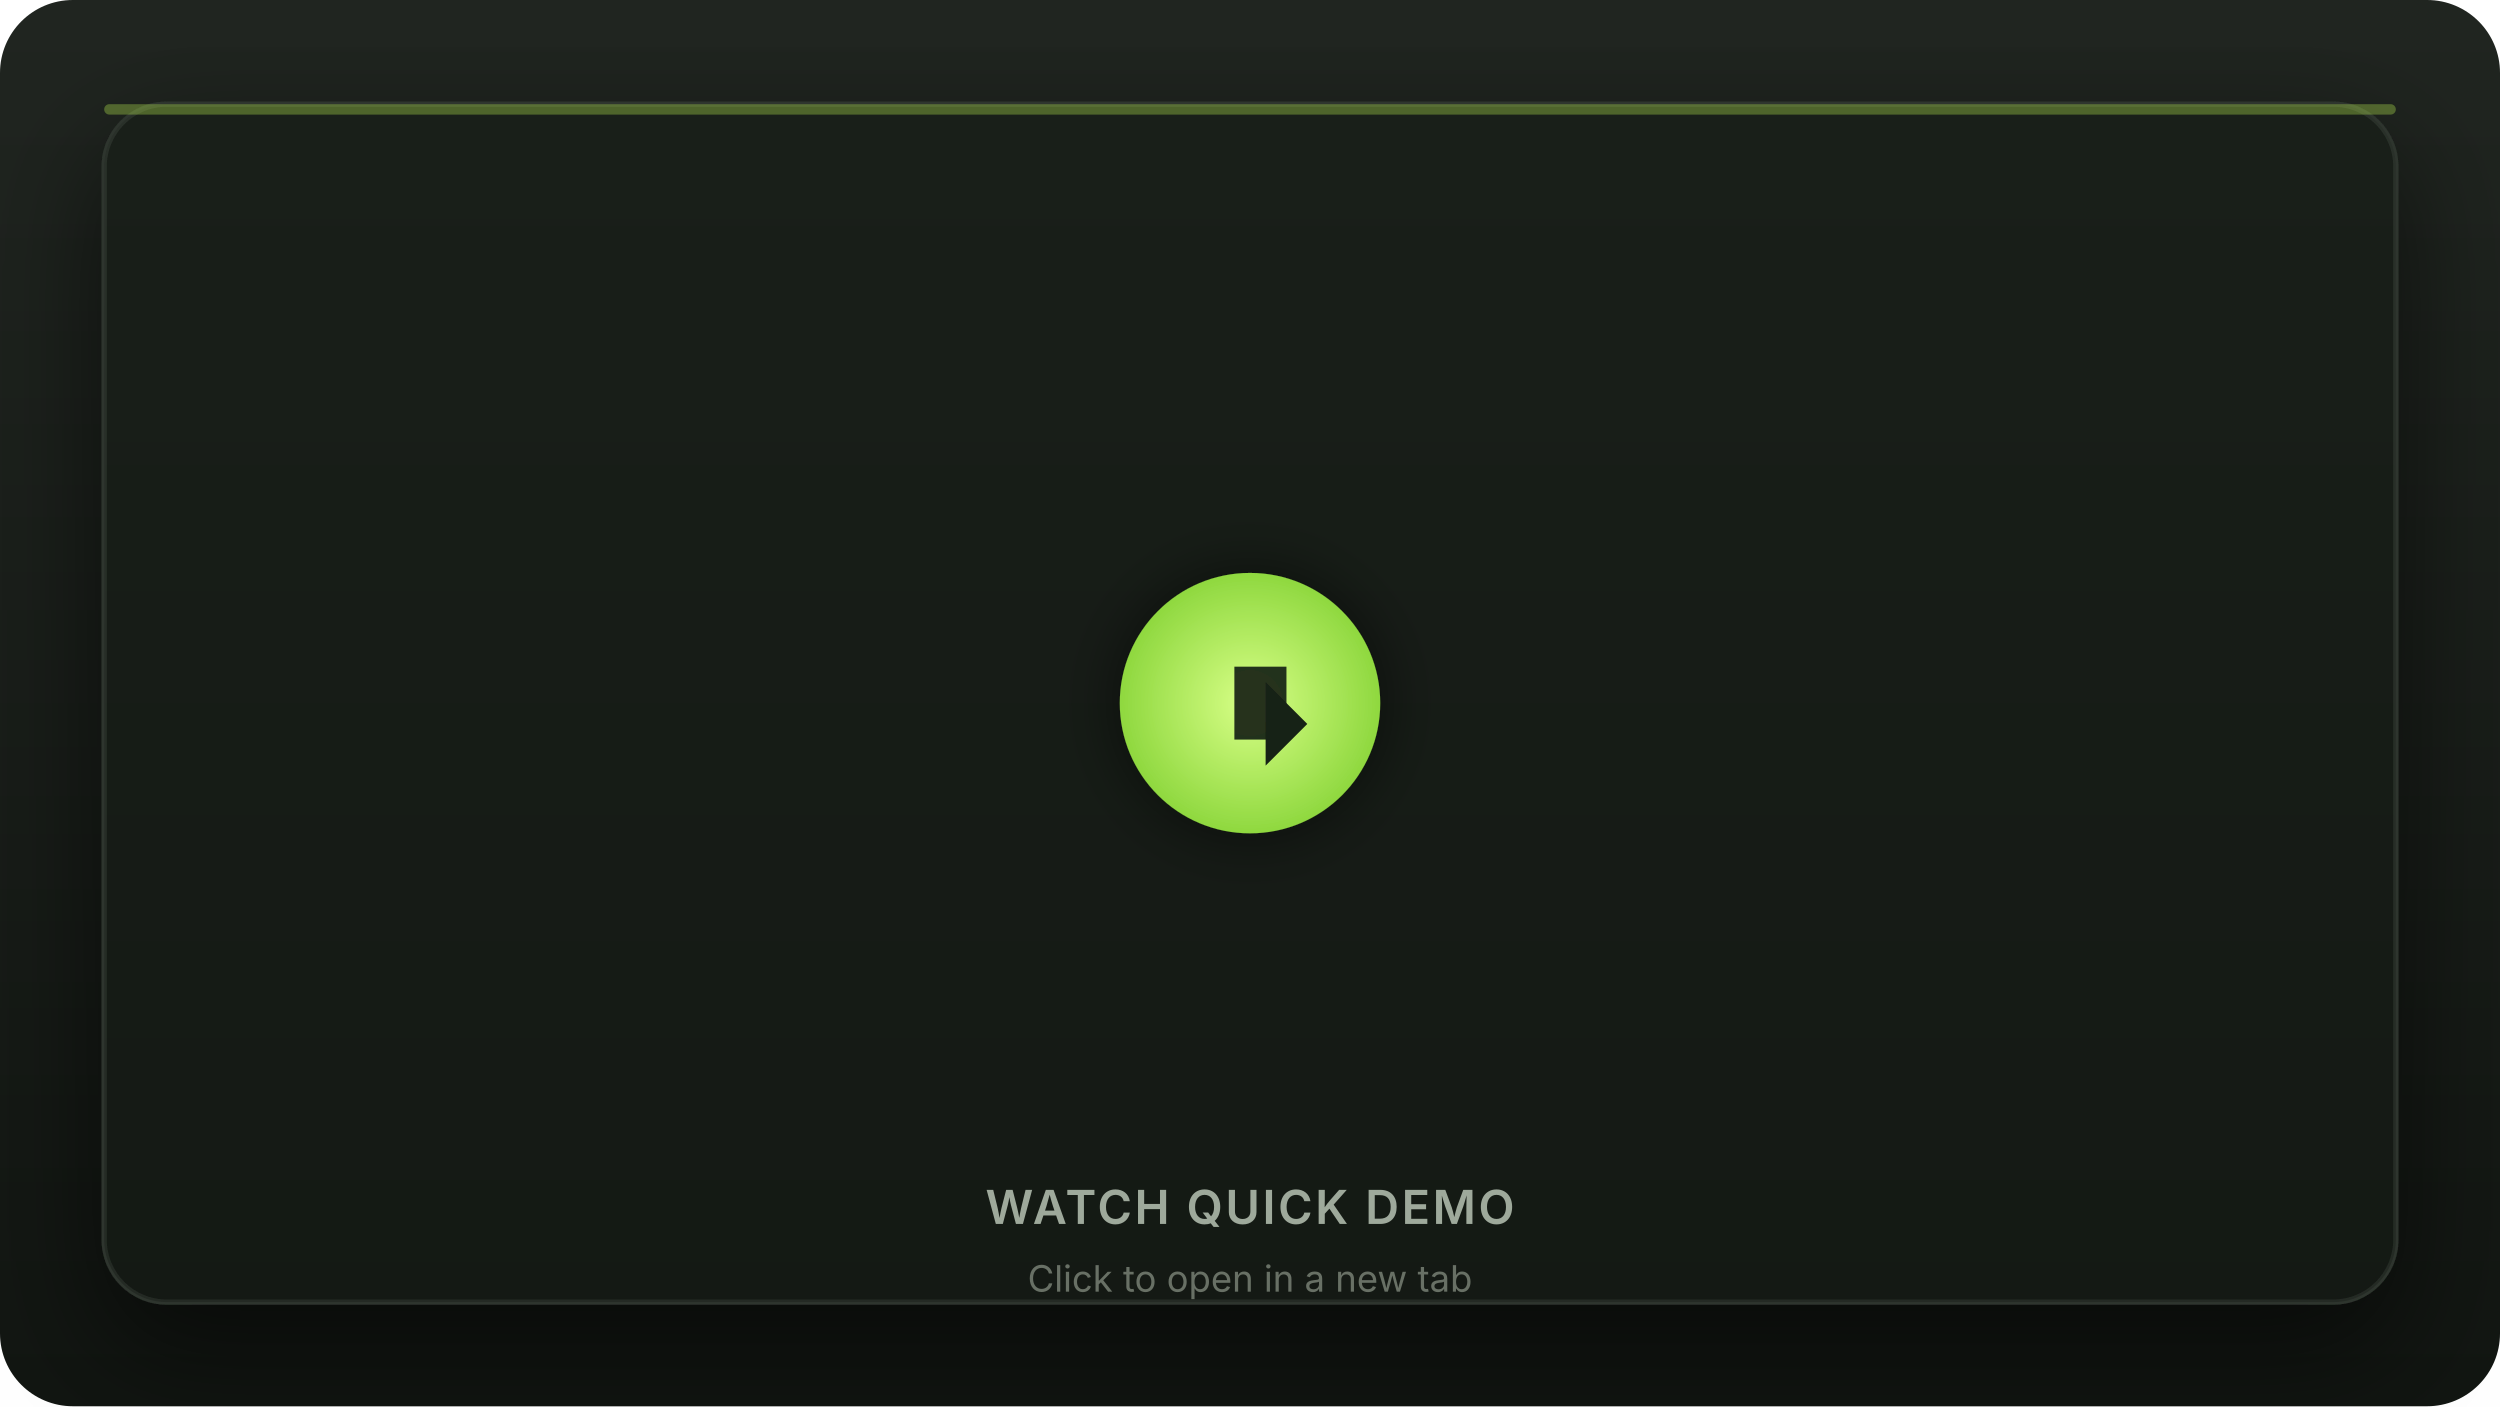
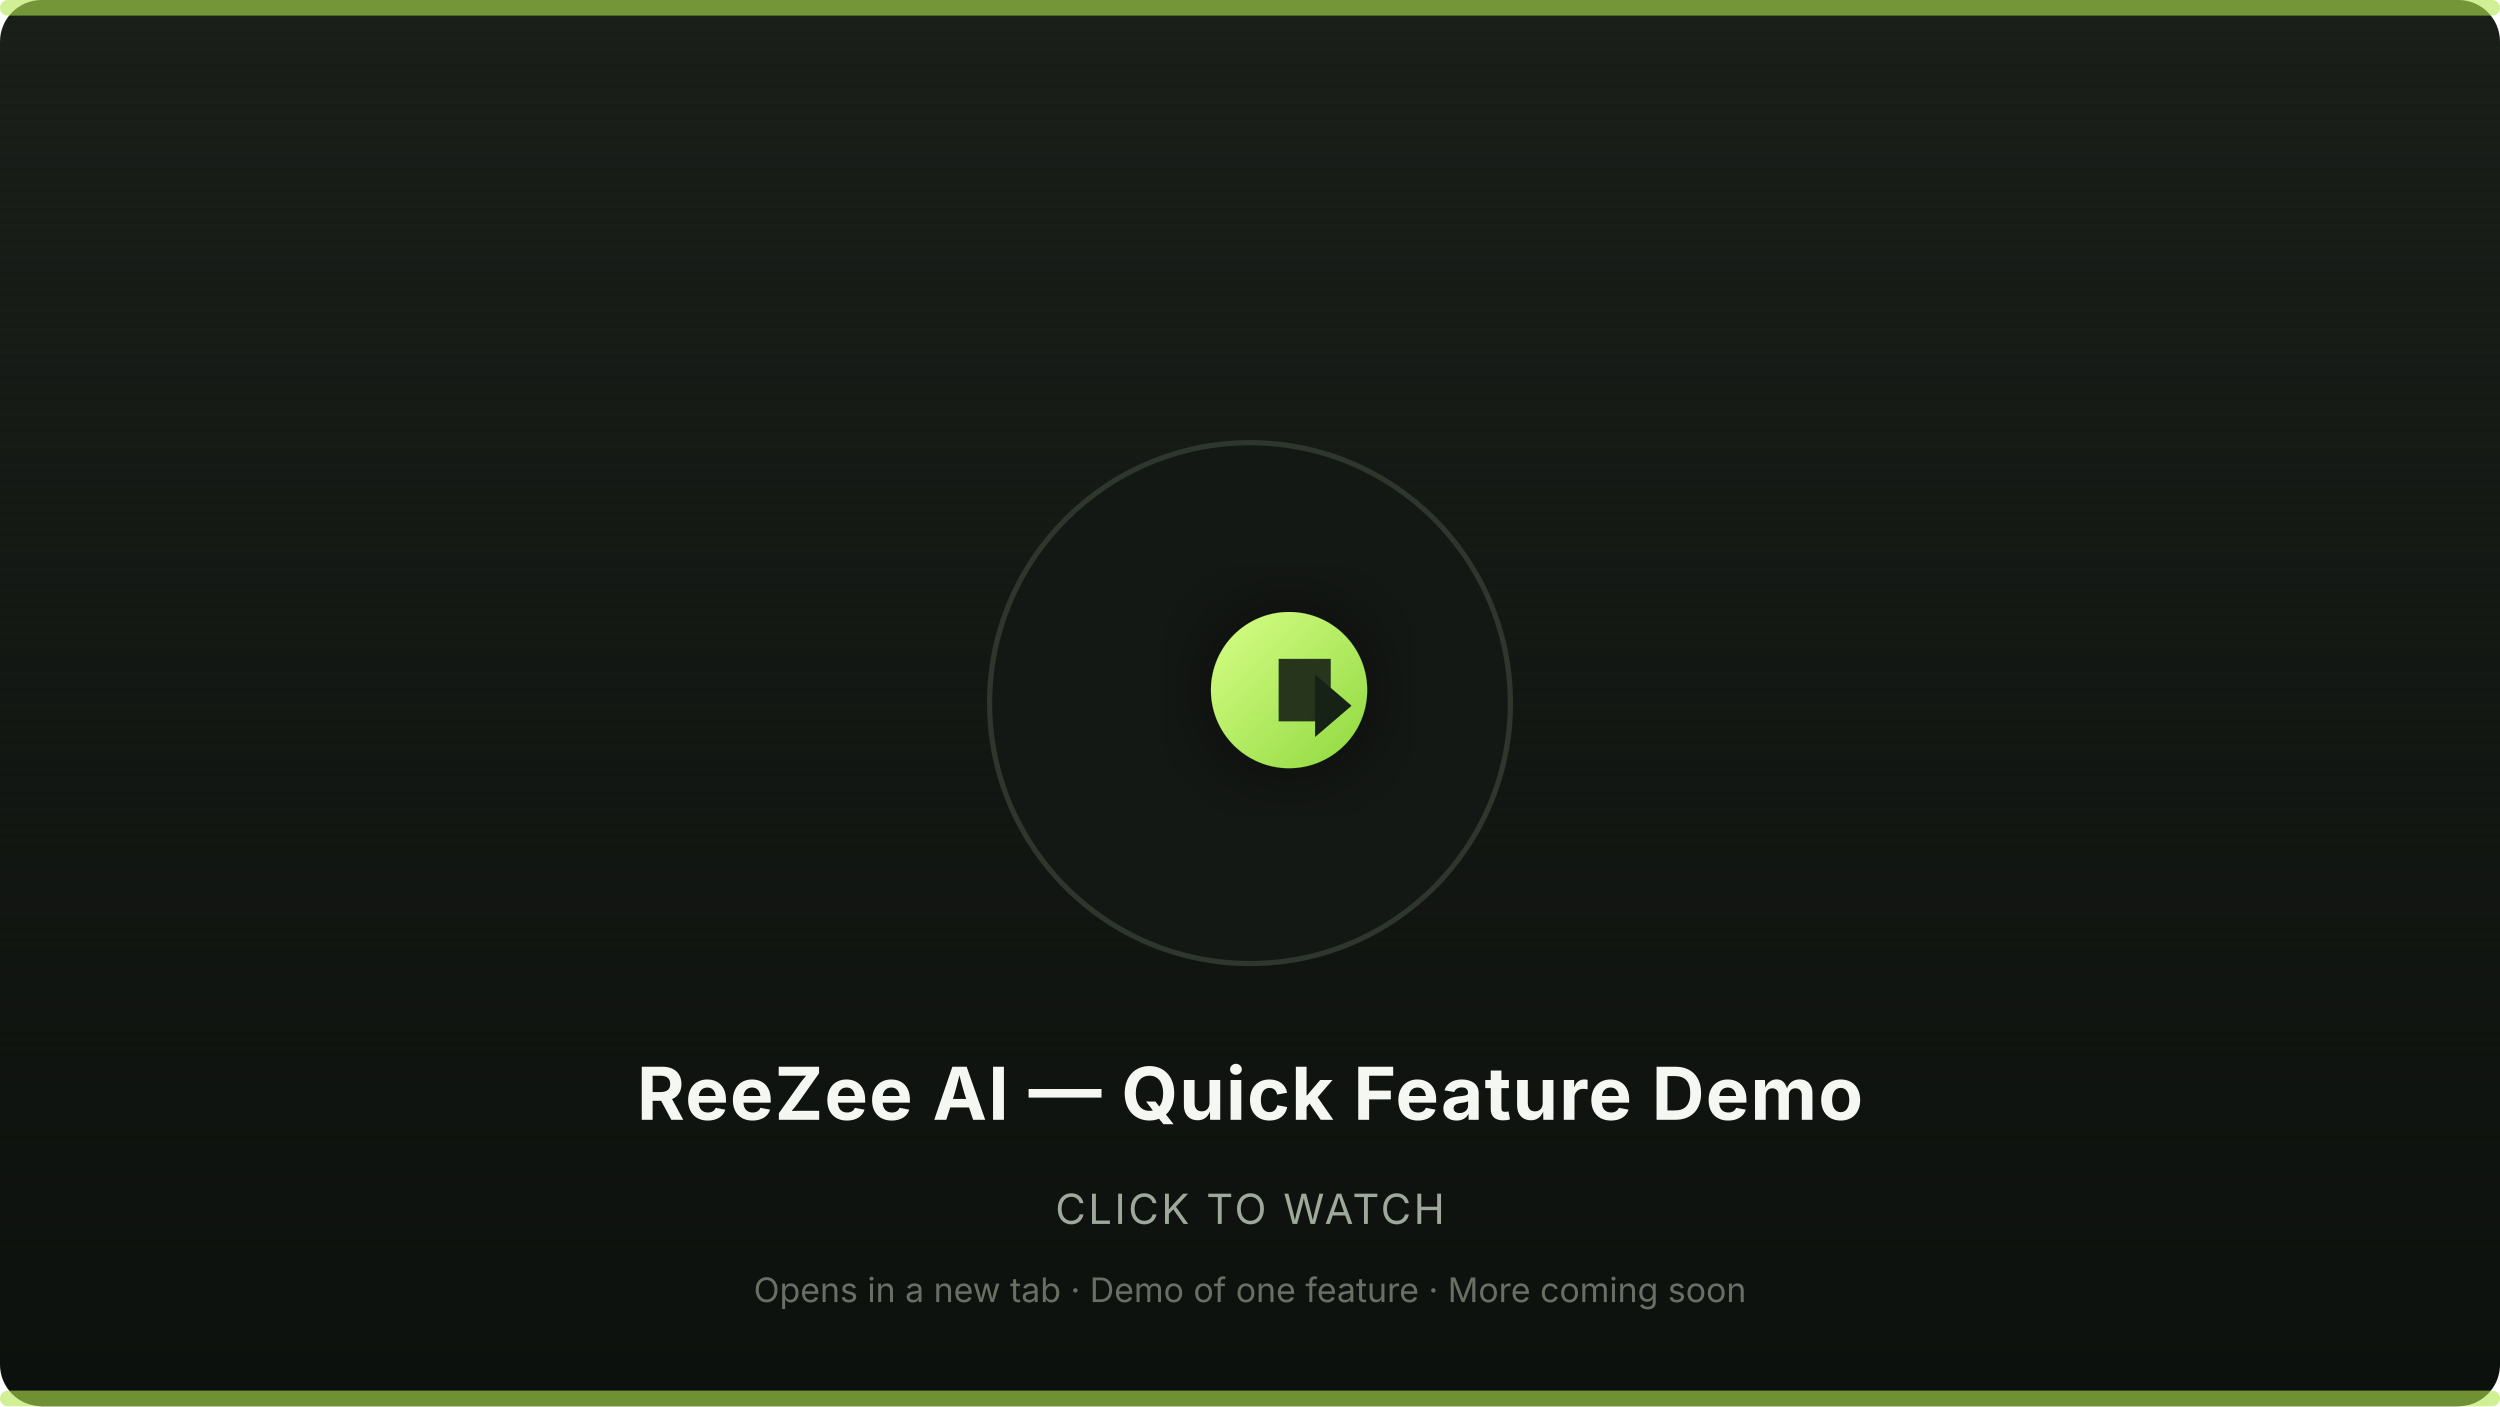
<svg xmlns="http://www.w3.org/2000/svg" width="960" height="540" viewBox="0 0 960 540" role="img" aria-labelledby="title desc">
  <defs>
    <linearGradient id="bg" x1="0" y1="0" x2="0" y2="1">
-       <stop offset="0" stop-color="#202520" />
-       <stop offset="1" stop-color="#111511" />
+       <stop offset="0" stop-color="#1a1f1a" />
+       <stop offset="1" stop-color="#0d110d" />
    </linearGradient>
-     <filter id="shadow" x="-20%" y="-20%" width="140%" height="140%">
-       <feDropShadow dx="0" dy="18" stdDeviation="22" flood-color="#000" flood-opacity="0.55" />
-     </filter>
-     <filter id="playShadow" x="-40%" y="-40%" width="180%" height="180%">
-       <feDropShadow dx="0" dy="0" stdDeviation="12" flood-color="#000" flood-opacity="0.55" />
-     </filter>
-     <radialGradient id="playGrad" cx="50%" cy="50%" r="50%">
+     <linearGradient id="playGrad" x1="0" y1="0" x2="1" y2="1">
      <stop offset="0" stop-color="#d8ff87" />
      <stop offset="1" stop-color="#8fd83f" />
-     </radialGradient>
+     </linearGradient>
+     <filter id="shadow" x="-10%" y="-10%" width="120%" height="120%">
+       <feDropShadow dx="0" dy="4" stdDeviation="8" flood-color="#000" flood-opacity="0.5" />
+     </filter>
+     <filter id="playShadow" x="-30%" y="-30%" width="160%" height="160%">
+       <feDropShadow dx="0" dy="0" stdDeviation="16" flood-color="#000" flood-opacity="0.6" />
+     </filter>
+     <pattern id="scanlines" width="4" height="4" patternUnits="userSpaceOnUse">
+       <rect width="4" height="2" fill="#000" fill-opacity="0.03" />
+     </pattern>
  </defs>
-   <rect width="960" height="540" rx="28" fill="url(#bg)" />
-   <g filter="url(#shadow)">
-     <rect x="40" y="40" width="880" height="460" rx="24" fill="#171b17" stroke="#2e362e" stroke-width="2" />
+   <rect width="960" height="540" rx="16" fill="url(#bg)" />
+   <rect width="960" height="540" rx="16" fill="url(#scanlines)" />
+   <rect x="0" y="0" width="960" height="6" rx="3" fill="#b2e54e" opacity="0.6" />
+   <g transform="translate(380 170)">
+     <rect x="0" y="0" width="200" height="200" rx="100" fill="#141814" stroke="#2e362e" stroke-width="2" />
+     <g transform="translate(85 65)" filter="url(#playShadow)">
+       <circle cx="30" cy="30" r="30" fill="url(#playGrad)" />
+       <path d="M26 18h20v24H26z" fill="#172015" opacity="0.9" />
+       <path d="M40 24l14 12-14 12V24z" fill="#172015" />
+     </g>
  </g>
-   <rect x="40" y="40" width="880" height="460" rx="24" fill="url(#bg)" opacity="0.35" />
-   <rect x="40" y="40" width="880" height="4" rx="2" fill="#b2e54e" opacity="0.35" />
-   <g transform="translate(430 220)" filter="url(#playShadow)">
-     <circle cx="50" cy="50" r="50" fill="url(#playGrad)" />
-     <path d="M44 36h20v28H44z" fill="#172015" opacity="0.92" />
-     <path d="M56 42l16 16-16 16V42z" fill="#172015" />
-   </g>
-   <text x="480" y="470" fill="#9ea99b" font-family="Inter,Segoe UI,Arial,sans-serif" font-size="18" text-anchor="middle" font-weight="600" letter-spacing="1">WATCH QUICK DEMO</text>
-   <text x="480" y="496" fill="#687065" font-family="Inter,Segoe UI,Arial,sans-serif" font-size="14" text-anchor="middle">Click to open in a new tab</text>
+   <text x="480" y="430" fill="#f5f8f2" font-family="Inter,Segoe UI,Arial,sans-serif" font-size="28" text-anchor="middle" font-weight="700" letter-spacing="0.5">ReeZee AI — Quick Feature Demo</text>
+   <text x="480" y="470" fill="#9ea99b" font-family="Inter,Segoe UI,Arial,sans-serif" font-size="16" text-anchor="middle" letter-spacing="1">CLICK TO WATCH</text>
+   <text x="480" y="500" fill="#687065" font-family="Inter,Segoe UI,Arial,sans-serif" font-size="13" text-anchor="middle">Opens in a new tab · Demo of one feature · More coming soon</text>
+   <rect x="0" y="534" width="960" height="6" rx="3" fill="#b2e54e" opacity="0.6" />
</svg>
